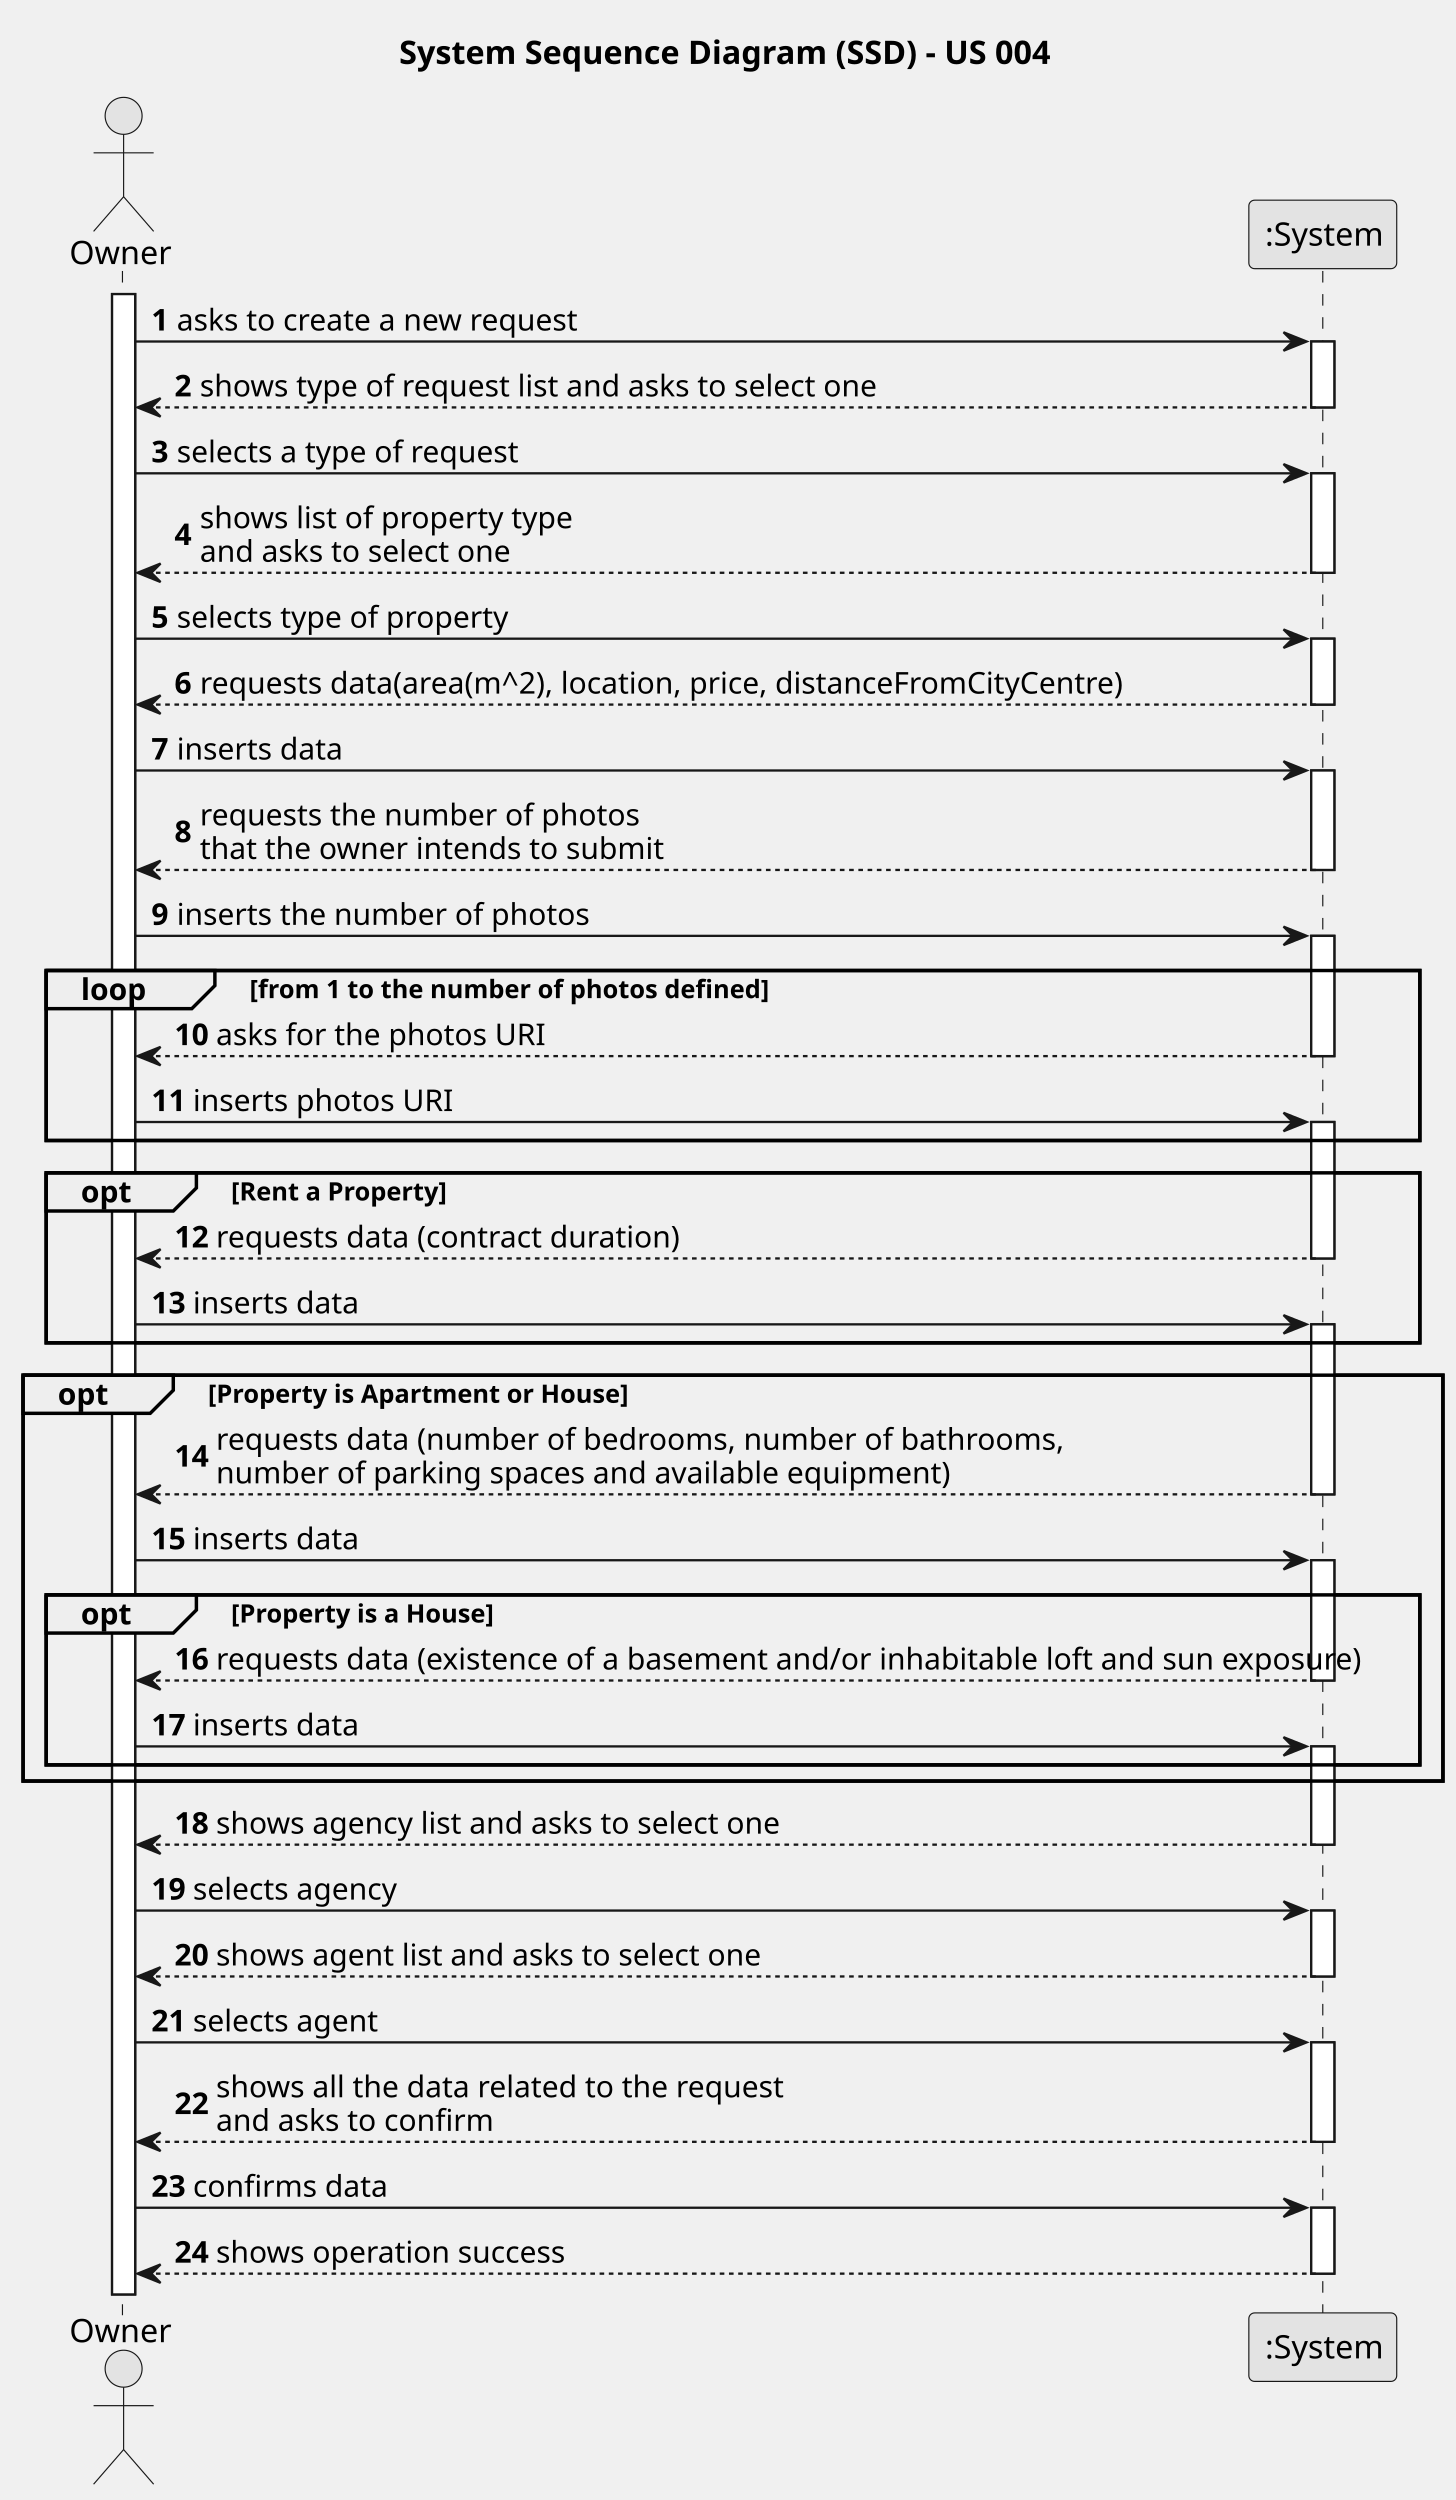
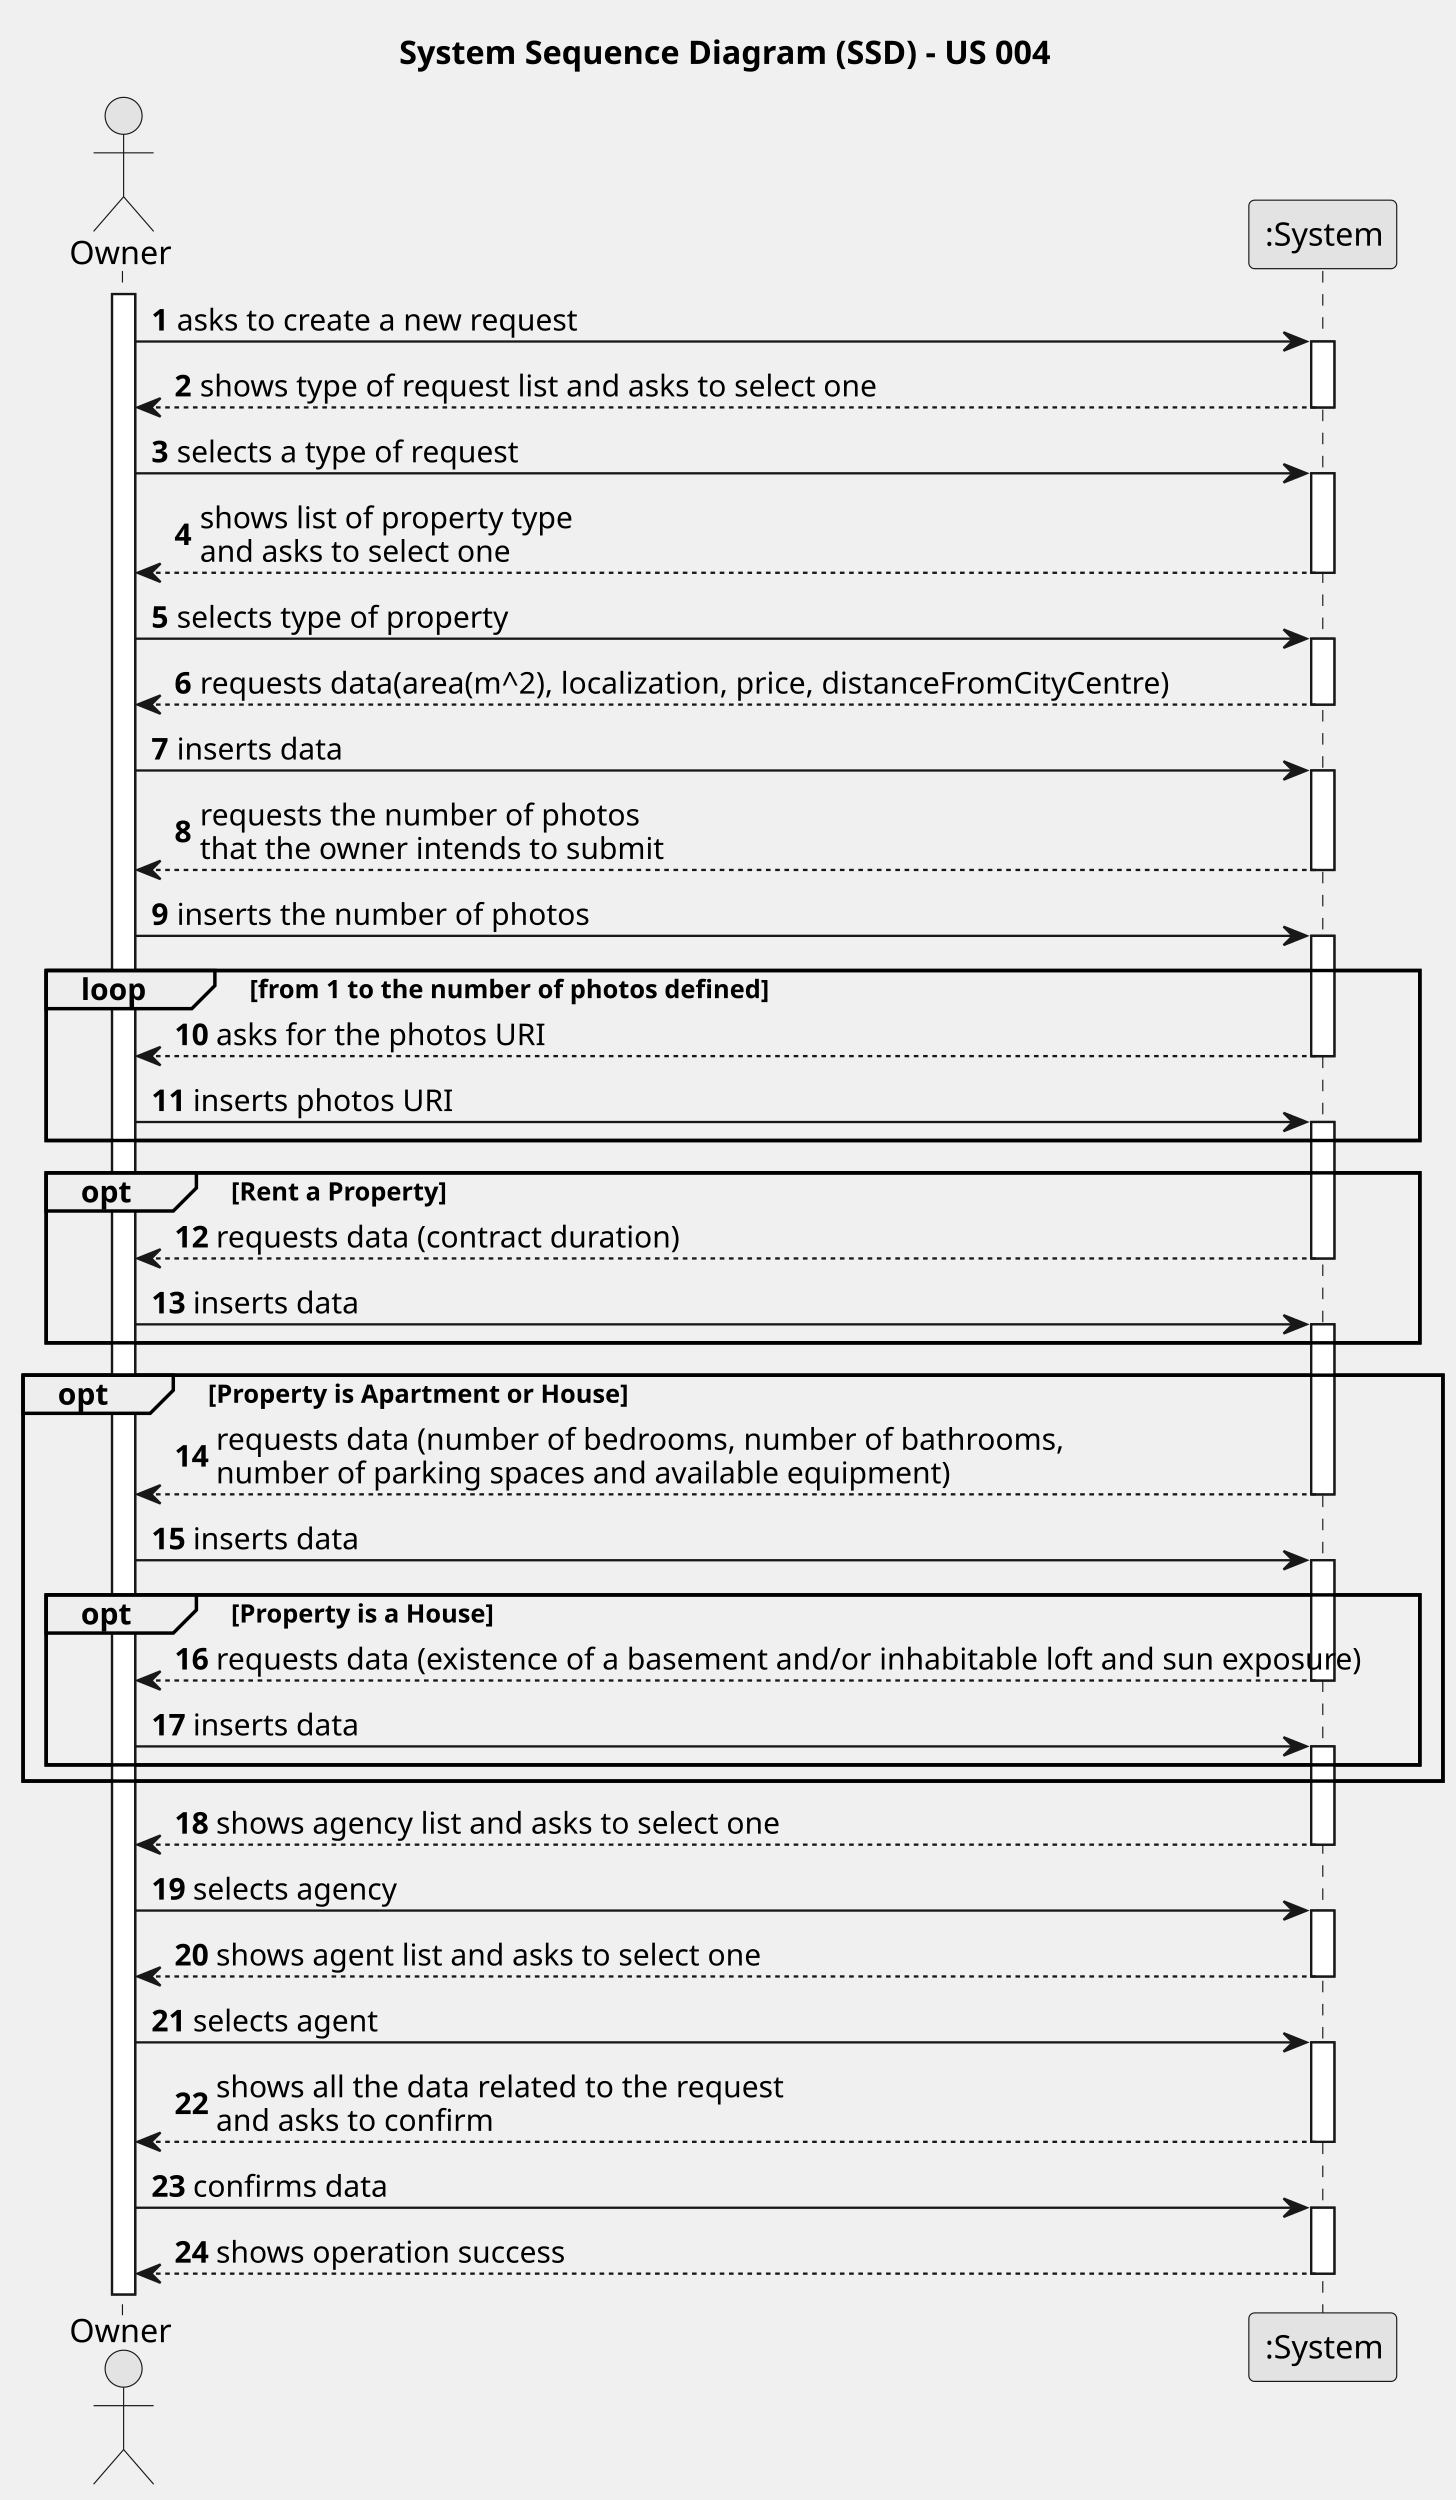
<svg xmlns="http://www.w3.org/2000/svg" contentStyleType="text/css" height="1082px" preserveAspectRatio="none" style="width:630px;height:1082px;background:#FFFFFF;" version="1.1" viewBox="0 0 630 1082" width="630px" zoomAndPan="magnify">
  <defs />
  <g>
    <text fill="#000000" font-family="sans-serif" font-size="14" font-weight="bold" lengthAdjust="spacing" textLength="288" x="172.75" y="27.674">System Sequence Diagram (SSD) - US 004</text>
    <rect fill="#FFFFFF" height="865.75" style="stroke:#181818;stroke-width:1.0;" width="10" x="48.5" y="127.281" />
    <rect fill="#FFFFFF" height="28.523" style="stroke:#181818;stroke-width:1.0;" width="10" x="567.5" y="147.805" />
    <rect fill="#FFFFFF" height="43.047" style="stroke:#181818;stroke-width:1.0;" width="10" x="567.5" y="204.852" />
    <rect fill="#FFFFFF" height="28.523" style="stroke:#181818;stroke-width:1.0;" width="10" x="567.5" y="276.422" />
    <rect fill="#FFFFFF" height="43.047" style="stroke:#181818;stroke-width:1.0;" width="10" x="567.5" y="333.469" />
    <rect fill="#FFFFFF" height="52.047" style="stroke:#181818;stroke-width:1.0;" width="10" x="567.5" y="405.039" />
    <rect fill="#FFFFFF" height="59.047" style="stroke:#181818;stroke-width:1.0;" width="10" x="567.5" y="485.609" />
    <rect fill="#FFFFFF" height="73.57" style="stroke:#181818;stroke-width:1.0;" width="10" x="567.5" y="573.18" />
    <rect fill="#FFFFFF" height="52.047" style="stroke:#181818;stroke-width:1.0;" width="10" x="567.5" y="675.273" />
    <rect fill="#FFFFFF" height="42.523" style="stroke:#181818;stroke-width:1.0;" width="10" x="567.5" y="755.844" />
    <rect fill="#FFFFFF" height="28.523" style="stroke:#181818;stroke-width:1.0;" width="10" x="567.5" y="826.891" />
    <rect fill="#FFFFFF" height="43.047" style="stroke:#181818;stroke-width:1.0;" width="10" x="567.5" y="883.938" />
    <rect fill="#FFFFFF" height="28.523" style="stroke:#181818;stroke-width:1.0;" width="10" x="567.5" y="955.508" />
    <rect fill="none" height="73.57" style="stroke:#000000;stroke-width:1.5;" width="594.5" x="20" y="420.039" />
    <rect fill="none" height="73.57" style="stroke:#000000;stroke-width:1.5;" width="594.5" x="20" y="507.609" />
    <rect fill="none" height="175.664" style="stroke:#000000;stroke-width:1.5;" width="614.5" x="10" y="595.18" />
    <rect fill="none" height="73.57" style="stroke:#000000;stroke-width:1.5;" width="594.5" x="20" y="690.273" />
    <line style="stroke:#181818;stroke-width:0.5;stroke-dasharray:5.0,5.0;" x1="53" x2="53" y1="117.281" y2="1002.031" />
    <line style="stroke:#181818;stroke-width:0.5;stroke-dasharray:5.0,5.0;" x1="572.5" x2="572.5" y1="117.281" y2="1002.031" />
    <text fill="#000000" font-family="sans-serif" font-size="14" lengthAdjust="spacing" textLength="41" x="30" y="114.314">Owner</text>
    <ellipse cx="53.5" cy="50.141" fill="#E3E3E3" rx="8" ry="8" style="stroke:#181818;stroke-width:0.5;" />
    <path d="M53.5,58.141 L53.5,85.141 M40.5,66.141 L66.5,66.141 M53.5,85.141 L40.5,100.141 M53.5,85.141 L66.5,100.141 " fill="none" style="stroke:#181818;stroke-width:0.5;" />
    <text fill="#000000" font-family="sans-serif" font-size="14" lengthAdjust="spacing" textLength="41" x="30" y="1013.705">Owner</text>
    <ellipse cx="53.5" cy="1025.172" fill="#E3E3E3" rx="8" ry="8" style="stroke:#181818;stroke-width:0.5;" />
    <path d="M53.5,1033.172 L53.5,1060.172 M40.5,1041.172 L66.5,1041.172 M53.5,1060.172 L40.5,1075.172 M53.5,1060.172 L66.5,1075.172 " fill="none" style="stroke:#181818;stroke-width:0.5;" />
    <rect fill="#E3E3E3" height="29.641" rx="2.5" ry="2.5" style="stroke:#181818;stroke-width:0.5;" width="64" x="540.5" y="86.641" />
    <text fill="#000000" font-family="sans-serif" font-size="14" lengthAdjust="spacing" textLength="50" x="547.5" y="106.314">:System</text>
    <rect fill="#E3E3E3" height="29.641" rx="2.5" ry="2.5" style="stroke:#181818;stroke-width:0.5;" width="64" x="540.5" y="1001.031" />
    <text fill="#000000" font-family="sans-serif" font-size="14" lengthAdjust="spacing" textLength="50" x="547.5" y="1020.705">:System</text>
    <rect fill="#FFFFFF" height="865.75" style="stroke:#181818;stroke-width:1.0;" width="10" x="48.5" y="127.281" />
    <rect fill="#FFFFFF" height="28.523" style="stroke:#181818;stroke-width:1.0;" width="10" x="567.5" y="147.805" />
    <rect fill="#FFFFFF" height="43.047" style="stroke:#181818;stroke-width:1.0;" width="10" x="567.5" y="204.852" />
    <rect fill="#FFFFFF" height="28.523" style="stroke:#181818;stroke-width:1.0;" width="10" x="567.5" y="276.422" />
    <rect fill="#FFFFFF" height="43.047" style="stroke:#181818;stroke-width:1.0;" width="10" x="567.5" y="333.469" />
    <rect fill="#FFFFFF" height="52.047" style="stroke:#181818;stroke-width:1.0;" width="10" x="567.5" y="405.039" />
    <rect fill="#FFFFFF" height="59.047" style="stroke:#181818;stroke-width:1.0;" width="10" x="567.5" y="485.609" />
    <rect fill="#FFFFFF" height="73.57" style="stroke:#181818;stroke-width:1.0;" width="10" x="567.5" y="573.18" />
    <rect fill="#FFFFFF" height="52.047" style="stroke:#181818;stroke-width:1.0;" width="10" x="567.5" y="675.273" />
    <rect fill="#FFFFFF" height="42.523" style="stroke:#181818;stroke-width:1.0;" width="10" x="567.5" y="755.844" />
    <rect fill="#FFFFFF" height="28.523" style="stroke:#181818;stroke-width:1.0;" width="10" x="567.5" y="826.891" />
    <rect fill="#FFFFFF" height="43.047" style="stroke:#181818;stroke-width:1.0;" width="10" x="567.5" y="883.938" />
    <rect fill="#FFFFFF" height="28.523" style="stroke:#181818;stroke-width:1.0;" width="10" x="567.5" y="955.508" />
    <polygon fill="#181818" points="555.5,143.805,565.5,147.805,555.5,151.805,559.5,147.805" style="stroke:#181818;stroke-width:1.0;" />
    <line style="stroke:#181818;stroke-width:1.0;" x1="58.5" x2="561.5" y1="147.805" y2="147.805" />
    <text fill="#000000" font-family="sans-serif" font-size="13" font-weight="bold" lengthAdjust="spacing" textLength="7" x="65.5" y="143.05">1</text>
    <text fill="#000000" font-family="sans-serif" font-size="13" lengthAdjust="spacing" textLength="168" x="76.5" y="143.05">asks to create a new request</text>
    <polygon fill="#181818" points="69.5,172.328,59.5,176.328,69.5,180.328,65.5,176.328" style="stroke:#181818;stroke-width:1.0;" />
    <line style="stroke:#181818;stroke-width:1.0;stroke-dasharray:2.0,2.0;" x1="63.5" x2="571.5" y1="176.328" y2="176.328" />
    <text fill="#000000" font-family="sans-serif" font-size="13" font-weight="bold" lengthAdjust="spacing" textLength="7" x="75.5" y="171.573">2</text>
    <text fill="#000000" font-family="sans-serif" font-size="13" lengthAdjust="spacing" textLength="284" x="86.5" y="171.573">shows type of request list and asks to select one</text>
    <polygon fill="#181818" points="555.5,200.852,565.5,204.852,555.5,208.852,559.5,204.852" style="stroke:#181818;stroke-width:1.0;" />
    <line style="stroke:#181818;stroke-width:1.0;" x1="58.5" x2="561.5" y1="204.852" y2="204.852" />
    <text fill="#000000" font-family="sans-serif" font-size="13" font-weight="bold" lengthAdjust="spacing" textLength="7" x="65.5" y="200.097">3</text>
    <text fill="#000000" font-family="sans-serif" font-size="13" lengthAdjust="spacing" textLength="143" x="76.5" y="200.097">selects a type of request</text>
    <polygon fill="#181818" points="69.5,243.898,59.5,247.898,69.5,251.898,65.5,247.898" style="stroke:#181818;stroke-width:1.0;" />
    <line style="stroke:#181818;stroke-width:1.0;stroke-dasharray:2.0,2.0;" x1="63.5" x2="571.5" y1="247.898" y2="247.898" />
    <text fill="#000000" font-family="sans-serif" font-size="13" font-weight="bold" lengthAdjust="spacing" textLength="7" x="75.5" y="235.882">4</text>
    <text fill="#000000" font-family="sans-serif" font-size="13" lengthAdjust="spacing" textLength="152" x="86.5" y="228.62">shows list of property type</text>
    <text fill="#000000" font-family="sans-serif" font-size="13" lengthAdjust="spacing" textLength="132" x="86.5" y="243.144">and asks to select one</text>
    <polygon fill="#181818" points="555.5,272.422,565.5,276.422,555.5,280.422,559.5,276.422" style="stroke:#181818;stroke-width:1.0;" />
    <line style="stroke:#181818;stroke-width:1.0;" x1="58.5" x2="561.5" y1="276.422" y2="276.422" />
    <text fill="#000000" font-family="sans-serif" font-size="13" font-weight="bold" lengthAdjust="spacing" textLength="7" x="65.5" y="271.667">5</text>
    <text fill="#000000" font-family="sans-serif" font-size="13" lengthAdjust="spacing" textLength="136" x="76.5" y="271.667">selects type of property</text>
    <polygon fill="#181818" points="69.5,300.945,59.5,304.945,69.5,308.945,65.5,304.945" style="stroke:#181818;stroke-width:1.0;" />
    <line style="stroke:#181818;stroke-width:1.0;stroke-dasharray:2.0,2.0;" x1="63.5" x2="571.5" y1="304.945" y2="304.945" />
    <text fill="#000000" font-family="sans-serif" font-size="13" font-weight="bold" lengthAdjust="spacing" textLength="7" x="75.5" y="300.19">6</text>
-     <text fill="#000000" font-family="sans-serif" font-size="13" lengthAdjust="spacing" textLength="380" x="86.5" y="300.19">requests data(area(m^2), location, price, distanceFromCityCentre)</text>
+     <text fill="#000000" font-family="sans-serif" font-size="13" lengthAdjust="spacing" textLength="380" x="86.5" y="300.19">requests data(area(m^2), localization, price, distanceFromCityCentre)</text>
    <polygon fill="#181818" points="555.5,329.469,565.5,333.469,555.5,337.469,559.5,333.469" style="stroke:#181818;stroke-width:1.0;" />
    <line style="stroke:#181818;stroke-width:1.0;" x1="58.5" x2="561.5" y1="333.469" y2="333.469" />
    <text fill="#000000" font-family="sans-serif" font-size="13" font-weight="bold" lengthAdjust="spacing" textLength="7" x="65.5" y="328.714">7</text>
    <text fill="#000000" font-family="sans-serif" font-size="13" lengthAdjust="spacing" textLength="68" x="76.5" y="328.714">inserts data</text>
    <polygon fill="#181818" points="69.5,372.516,59.5,376.516,69.5,380.516,65.5,376.516" style="stroke:#181818;stroke-width:1.0;" />
    <line style="stroke:#181818;stroke-width:1.0;stroke-dasharray:2.0,2.0;" x1="63.5" x2="571.5" y1="376.516" y2="376.516" />
    <text fill="#000000" font-family="sans-serif" font-size="13" font-weight="bold" lengthAdjust="spacing" textLength="7" x="75.5" y="364.499">8</text>
    <text fill="#000000" font-family="sans-serif" font-size="13" lengthAdjust="spacing" textLength="176" x="86.5" y="357.237">requests the number of photos</text>
    <text fill="#000000" font-family="sans-serif" font-size="13" lengthAdjust="spacing" textLength="186" x="86.5" y="371.761">that the owner intends to submit</text>
    <polygon fill="#181818" points="555.5,401.039,565.5,405.039,555.5,409.039,559.5,405.039" style="stroke:#181818;stroke-width:1.0;" />
    <line style="stroke:#181818;stroke-width:1.0;" x1="58.5" x2="561.5" y1="405.039" y2="405.039" />
    <text fill="#000000" font-family="sans-serif" font-size="13" font-weight="bold" lengthAdjust="spacing" textLength="7" x="65.5" y="400.284">9</text>
    <text fill="#000000" font-family="sans-serif" font-size="13" lengthAdjust="spacing" textLength="165" x="76.5" y="400.284">inserts the number of photos</text>
    <path d="M20,420.039 L93,420.039 L93,426.562 L83,436.562 L20,436.562 L20,420.039 " fill="#EEEEEE" style="stroke:#000000;stroke-width:1.5;" />
    <rect fill="none" height="73.57" style="stroke:#000000;stroke-width:1.5;" width="594.5" x="20" y="420.039" />
    <text fill="#000000" font-family="sans-serif" font-size="13" font-weight="bold" lengthAdjust="spacing" textLength="28" x="35" y="432.808">loop</text>
    <text fill="#000000" font-family="sans-serif" font-size="11" font-weight="bold" lengthAdjust="spacing" textLength="227" x="108" y="431.997">[from 1 to the number of photos defined]</text>
    <polygon fill="#181818" points="69.5,453.086,59.5,457.086,69.5,461.086,65.5,457.086" style="stroke:#181818;stroke-width:1.0;" />
    <line style="stroke:#181818;stroke-width:1.0;stroke-dasharray:2.0,2.0;" x1="63.5" x2="571.5" y1="457.086" y2="457.086" />
    <text fill="#000000" font-family="sans-serif" font-size="13" font-weight="bold" lengthAdjust="spacing" textLength="14" x="75.5" y="452.331">10</text>
    <text fill="#000000" font-family="sans-serif" font-size="13" lengthAdjust="spacing" textLength="136" x="93.5" y="452.331">asks for the photos URI</text>
    <polygon fill="#181818" points="555.5,481.609,565.5,485.609,555.5,489.609,559.5,485.609" style="stroke:#181818;stroke-width:1.0;" />
    <line style="stroke:#181818;stroke-width:1.0;" x1="58.5" x2="561.5" y1="485.609" y2="485.609" />
    <text fill="#000000" font-family="sans-serif" font-size="13" font-weight="bold" lengthAdjust="spacing" textLength="14" x="65.5" y="480.854">11</text>
    <text fill="#000000" font-family="sans-serif" font-size="13" lengthAdjust="spacing" textLength="107" x="83.5" y="480.854">inserts photos URI</text>
    <path d="M20,507.609 L85,507.609 L85,514.133 L75,524.133 L20,524.133 L20,507.609 " fill="#EEEEEE" style="stroke:#000000;stroke-width:1.5;" />
    <rect fill="none" height="73.57" style="stroke:#000000;stroke-width:1.5;" width="594.5" x="20" y="507.609" />
    <text fill="#000000" font-family="sans-serif" font-size="13" font-weight="bold" lengthAdjust="spacing" textLength="20" x="35" y="520.378">opt</text>
    <text fill="#000000" font-family="sans-serif" font-size="11" font-weight="bold" lengthAdjust="spacing" textLength="93" x="100" y="519.567">[Rent a Property]</text>
    <polygon fill="#181818" points="69.5,540.656,59.5,544.656,69.5,548.656,65.5,544.656" style="stroke:#181818;stroke-width:1.0;" />
    <line style="stroke:#181818;stroke-width:1.0;stroke-dasharray:2.0,2.0;" x1="63.5" x2="571.5" y1="544.656" y2="544.656" />
    <text fill="#000000" font-family="sans-serif" font-size="13" font-weight="bold" lengthAdjust="spacing" textLength="14" x="75.5" y="539.901">12</text>
    <text fill="#000000" font-family="sans-serif" font-size="13" lengthAdjust="spacing" textLength="188" x="93.5" y="539.901">requests data (contract duration)</text>
    <polygon fill="#181818" points="555.5,569.18,565.5,573.18,555.5,577.18,559.5,573.18" style="stroke:#181818;stroke-width:1.0;" />
    <line style="stroke:#181818;stroke-width:1.0;" x1="58.5" x2="561.5" y1="573.18" y2="573.18" />
    <text fill="#000000" font-family="sans-serif" font-size="13" font-weight="bold" lengthAdjust="spacing" textLength="14" x="65.5" y="568.425">13</text>
    <text fill="#000000" font-family="sans-serif" font-size="13" lengthAdjust="spacing" textLength="68" x="83.5" y="568.425">inserts data</text>
    <path d="M10,595.18 L75,595.18 L75,601.703 L65,611.703 L10,611.703 L10,595.18 " fill="#EEEEEE" style="stroke:#000000;stroke-width:1.5;" />
    <rect fill="none" height="175.664" style="stroke:#000000;stroke-width:1.5;" width="614.5" x="10" y="595.18" />
    <text fill="#000000" font-family="sans-serif" font-size="13" font-weight="bold" lengthAdjust="spacing" textLength="20" x="25" y="607.948">opt</text>
    <text fill="#000000" font-family="sans-serif" font-size="11" font-weight="bold" lengthAdjust="spacing" textLength="184" x="90" y="607.138">[Property is Apartment or House]</text>
    <polygon fill="#181818" points="69.5,642.75,59.5,646.75,69.5,650.75,65.5,646.75" style="stroke:#181818;stroke-width:1.0;" />
    <line style="stroke:#181818;stroke-width:1.0;stroke-dasharray:2.0,2.0;" x1="63.5" x2="571.5" y1="646.75" y2="646.75" />
    <text fill="#000000" font-family="sans-serif" font-size="13" font-weight="bold" lengthAdjust="spacing" textLength="14" x="75.5" y="634.733">14</text>
    <text fill="#000000" font-family="sans-serif" font-size="13" lengthAdjust="spacing" textLength="339" x="93.5" y="627.472">requests data (number of bedrooms, number of bathrooms,</text>
    <text fill="#000000" font-family="sans-serif" font-size="13" lengthAdjust="spacing" textLength="295" x="93.5" y="641.995">number of parking spaces and available equipment)</text>
    <polygon fill="#181818" points="555.5,671.273,565.5,675.273,555.5,679.273,559.5,675.273" style="stroke:#181818;stroke-width:1.0;" />
    <line style="stroke:#181818;stroke-width:1.0;" x1="58.5" x2="561.5" y1="675.273" y2="675.273" />
    <text fill="#000000" font-family="sans-serif" font-size="13" font-weight="bold" lengthAdjust="spacing" textLength="14" x="65.5" y="670.519">15</text>
    <text fill="#000000" font-family="sans-serif" font-size="13" lengthAdjust="spacing" textLength="68" x="83.5" y="670.519">inserts data</text>
    <path d="M20,690.273 L85,690.273 L85,696.797 L75,706.797 L20,706.797 L20,690.273 " fill="#EEEEEE" style="stroke:#000000;stroke-width:1.5;" />
    <rect fill="none" height="73.57" style="stroke:#000000;stroke-width:1.5;" width="594.5" x="20" y="690.273" />
    <text fill="#000000" font-family="sans-serif" font-size="13" font-weight="bold" lengthAdjust="spacing" textLength="20" x="35" y="703.042">opt</text>
    <text fill="#000000" font-family="sans-serif" font-size="11" font-weight="bold" lengthAdjust="spacing" textLength="116" x="100" y="702.231">[Property is a House]</text>
    <polygon fill="#181818" points="69.5,723.32,59.5,727.32,69.5,731.32,65.5,727.32" style="stroke:#181818;stroke-width:1.0;" />
    <line style="stroke:#181818;stroke-width:1.0;stroke-dasharray:2.0,2.0;" x1="63.5" x2="571.5" y1="727.32" y2="727.32" />
    <text fill="#000000" font-family="sans-serif" font-size="13" font-weight="bold" lengthAdjust="spacing" textLength="14" x="75.5" y="722.565">16</text>
    <text fill="#000000" font-family="sans-serif" font-size="13" lengthAdjust="spacing" textLength="467" x="93.5" y="722.565">requests data (existence of a basement and/or inhabitable loft and sun exposure)</text>
    <polygon fill="#181818" points="555.5,751.844,565.5,755.844,555.5,759.844,559.5,755.844" style="stroke:#181818;stroke-width:1.0;" />
    <line style="stroke:#181818;stroke-width:1.0;" x1="58.5" x2="561.5" y1="755.844" y2="755.844" />
    <text fill="#000000" font-family="sans-serif" font-size="13" font-weight="bold" lengthAdjust="spacing" textLength="14" x="65.5" y="751.089">17</text>
    <text fill="#000000" font-family="sans-serif" font-size="13" lengthAdjust="spacing" textLength="68" x="83.5" y="751.089">inserts data</text>
    <polygon fill="#181818" points="69.5,794.367,59.5,798.367,69.5,802.367,65.5,798.367" style="stroke:#181818;stroke-width:1.0;" />
    <line style="stroke:#181818;stroke-width:1.0;stroke-dasharray:2.0,2.0;" x1="63.5" x2="571.5" y1="798.367" y2="798.367" />
    <text fill="#000000" font-family="sans-serif" font-size="13" font-weight="bold" lengthAdjust="spacing" textLength="14" x="75.5" y="793.612">18</text>
    <text fill="#000000" font-family="sans-serif" font-size="13" lengthAdjust="spacing" textLength="240" x="93.5" y="793.612">shows agency list and asks to select one</text>
    <polygon fill="#181818" points="555.5,822.891,565.5,826.891,555.5,830.891,559.5,826.891" style="stroke:#181818;stroke-width:1.0;" />
    <line style="stroke:#181818;stroke-width:1.0;" x1="58.5" x2="561.5" y1="826.891" y2="826.891" />
    <text fill="#000000" font-family="sans-serif" font-size="13" font-weight="bold" lengthAdjust="spacing" textLength="14" x="65.5" y="822.136">19</text>
    <text fill="#000000" font-family="sans-serif" font-size="13" lengthAdjust="spacing" textLength="88" x="83.5" y="822.136">selects agency</text>
    <polygon fill="#181818" points="69.5,851.414,59.5,855.414,69.5,859.414,65.5,855.414" style="stroke:#181818;stroke-width:1.0;" />
    <line style="stroke:#181818;stroke-width:1.0;stroke-dasharray:2.0,2.0;" x1="63.5" x2="571.5" y1="855.414" y2="855.414" />
    <text fill="#000000" font-family="sans-serif" font-size="13" font-weight="bold" lengthAdjust="spacing" textLength="14" x="75.5" y="850.659">20</text>
    <text fill="#000000" font-family="sans-serif" font-size="13" lengthAdjust="spacing" textLength="230" x="93.5" y="850.659">shows agent list and asks to select one</text>
    <polygon fill="#181818" points="555.5,879.938,565.5,883.938,555.5,887.938,559.5,883.938" style="stroke:#181818;stroke-width:1.0;" />
    <line style="stroke:#181818;stroke-width:1.0;" x1="58.5" x2="561.5" y1="883.938" y2="883.938" />
    <text fill="#000000" font-family="sans-serif" font-size="13" font-weight="bold" lengthAdjust="spacing" textLength="14" x="65.5" y="879.183">21</text>
    <text fill="#000000" font-family="sans-serif" font-size="13" lengthAdjust="spacing" textLength="78" x="83.5" y="879.183">selects agent</text>
    <polygon fill="#181818" points="69.5,922.984,59.5,926.984,69.5,930.984,65.5,926.984" style="stroke:#181818;stroke-width:1.0;" />
    <line style="stroke:#181818;stroke-width:1.0;stroke-dasharray:2.0,2.0;" x1="63.5" x2="571.5" y1="926.984" y2="926.984" />
    <text fill="#000000" font-family="sans-serif" font-size="13" font-weight="bold" lengthAdjust="spacing" textLength="14" x="75.5" y="914.968">22</text>
    <text fill="#000000" font-family="sans-serif" font-size="13" lengthAdjust="spacing" textLength="232" x="93.5" y="907.706">shows all the data related to the request</text>
    <text fill="#000000" font-family="sans-serif" font-size="13" lengthAdjust="spacing" textLength="114" x="93.5" y="922.23">and asks to confirm</text>
    <polygon fill="#181818" points="555.5,951.508,565.5,955.508,555.5,959.508,559.5,955.508" style="stroke:#181818;stroke-width:1.0;" />
    <line style="stroke:#181818;stroke-width:1.0;" x1="58.5" x2="561.5" y1="955.508" y2="955.508" />
    <text fill="#000000" font-family="sans-serif" font-size="13" font-weight="bold" lengthAdjust="spacing" textLength="14" x="65.5" y="950.753">23</text>
    <text fill="#000000" font-family="sans-serif" font-size="13" lengthAdjust="spacing" textLength="78" x="83.5" y="950.753">confirms data</text>
    <polygon fill="#181818" points="69.5,980.031,59.5,984.031,69.5,988.031,65.5,984.031" style="stroke:#181818;stroke-width:1.0;" />
    <line style="stroke:#181818;stroke-width:1.0;stroke-dasharray:2.0,2.0;" x1="63.5" x2="571.5" y1="984.031" y2="984.031" />
    <text fill="#000000" font-family="sans-serif" font-size="13" font-weight="bold" lengthAdjust="spacing" textLength="14" x="75.5" y="979.276">24</text>
    <text fill="#000000" font-family="sans-serif" font-size="13" lengthAdjust="spacing" textLength="147" x="93.5" y="979.276">shows operation success</text>
  </g>
</svg>
